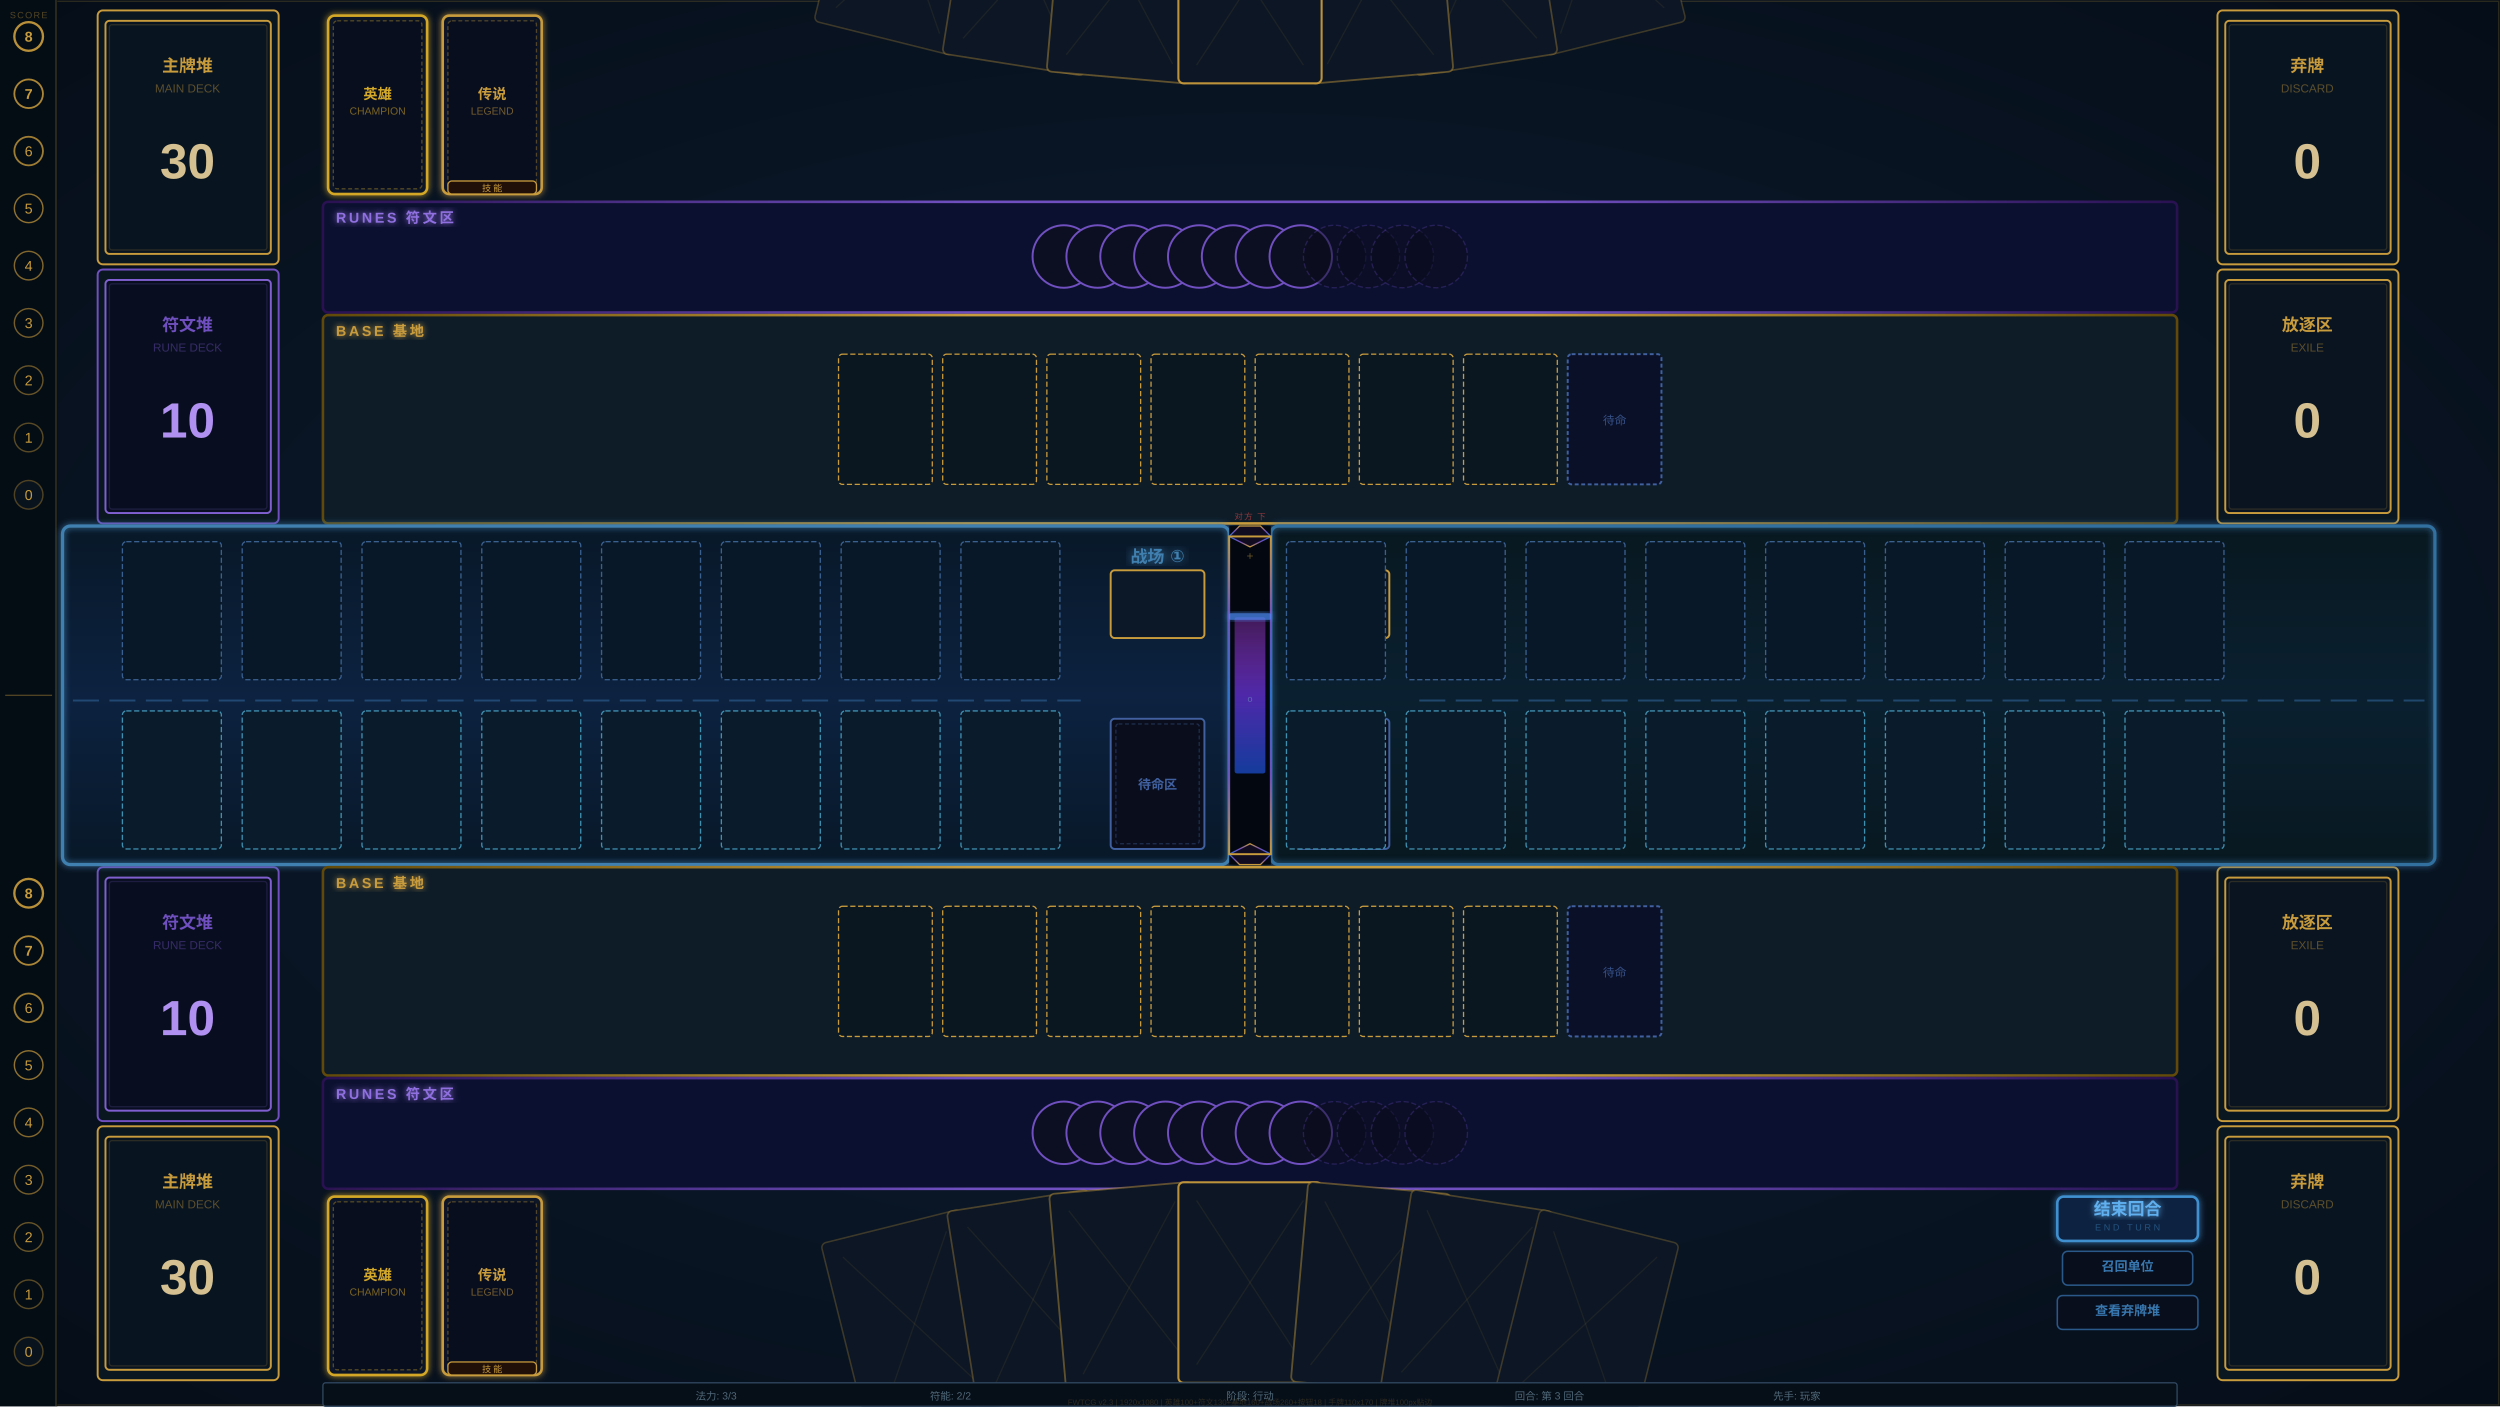
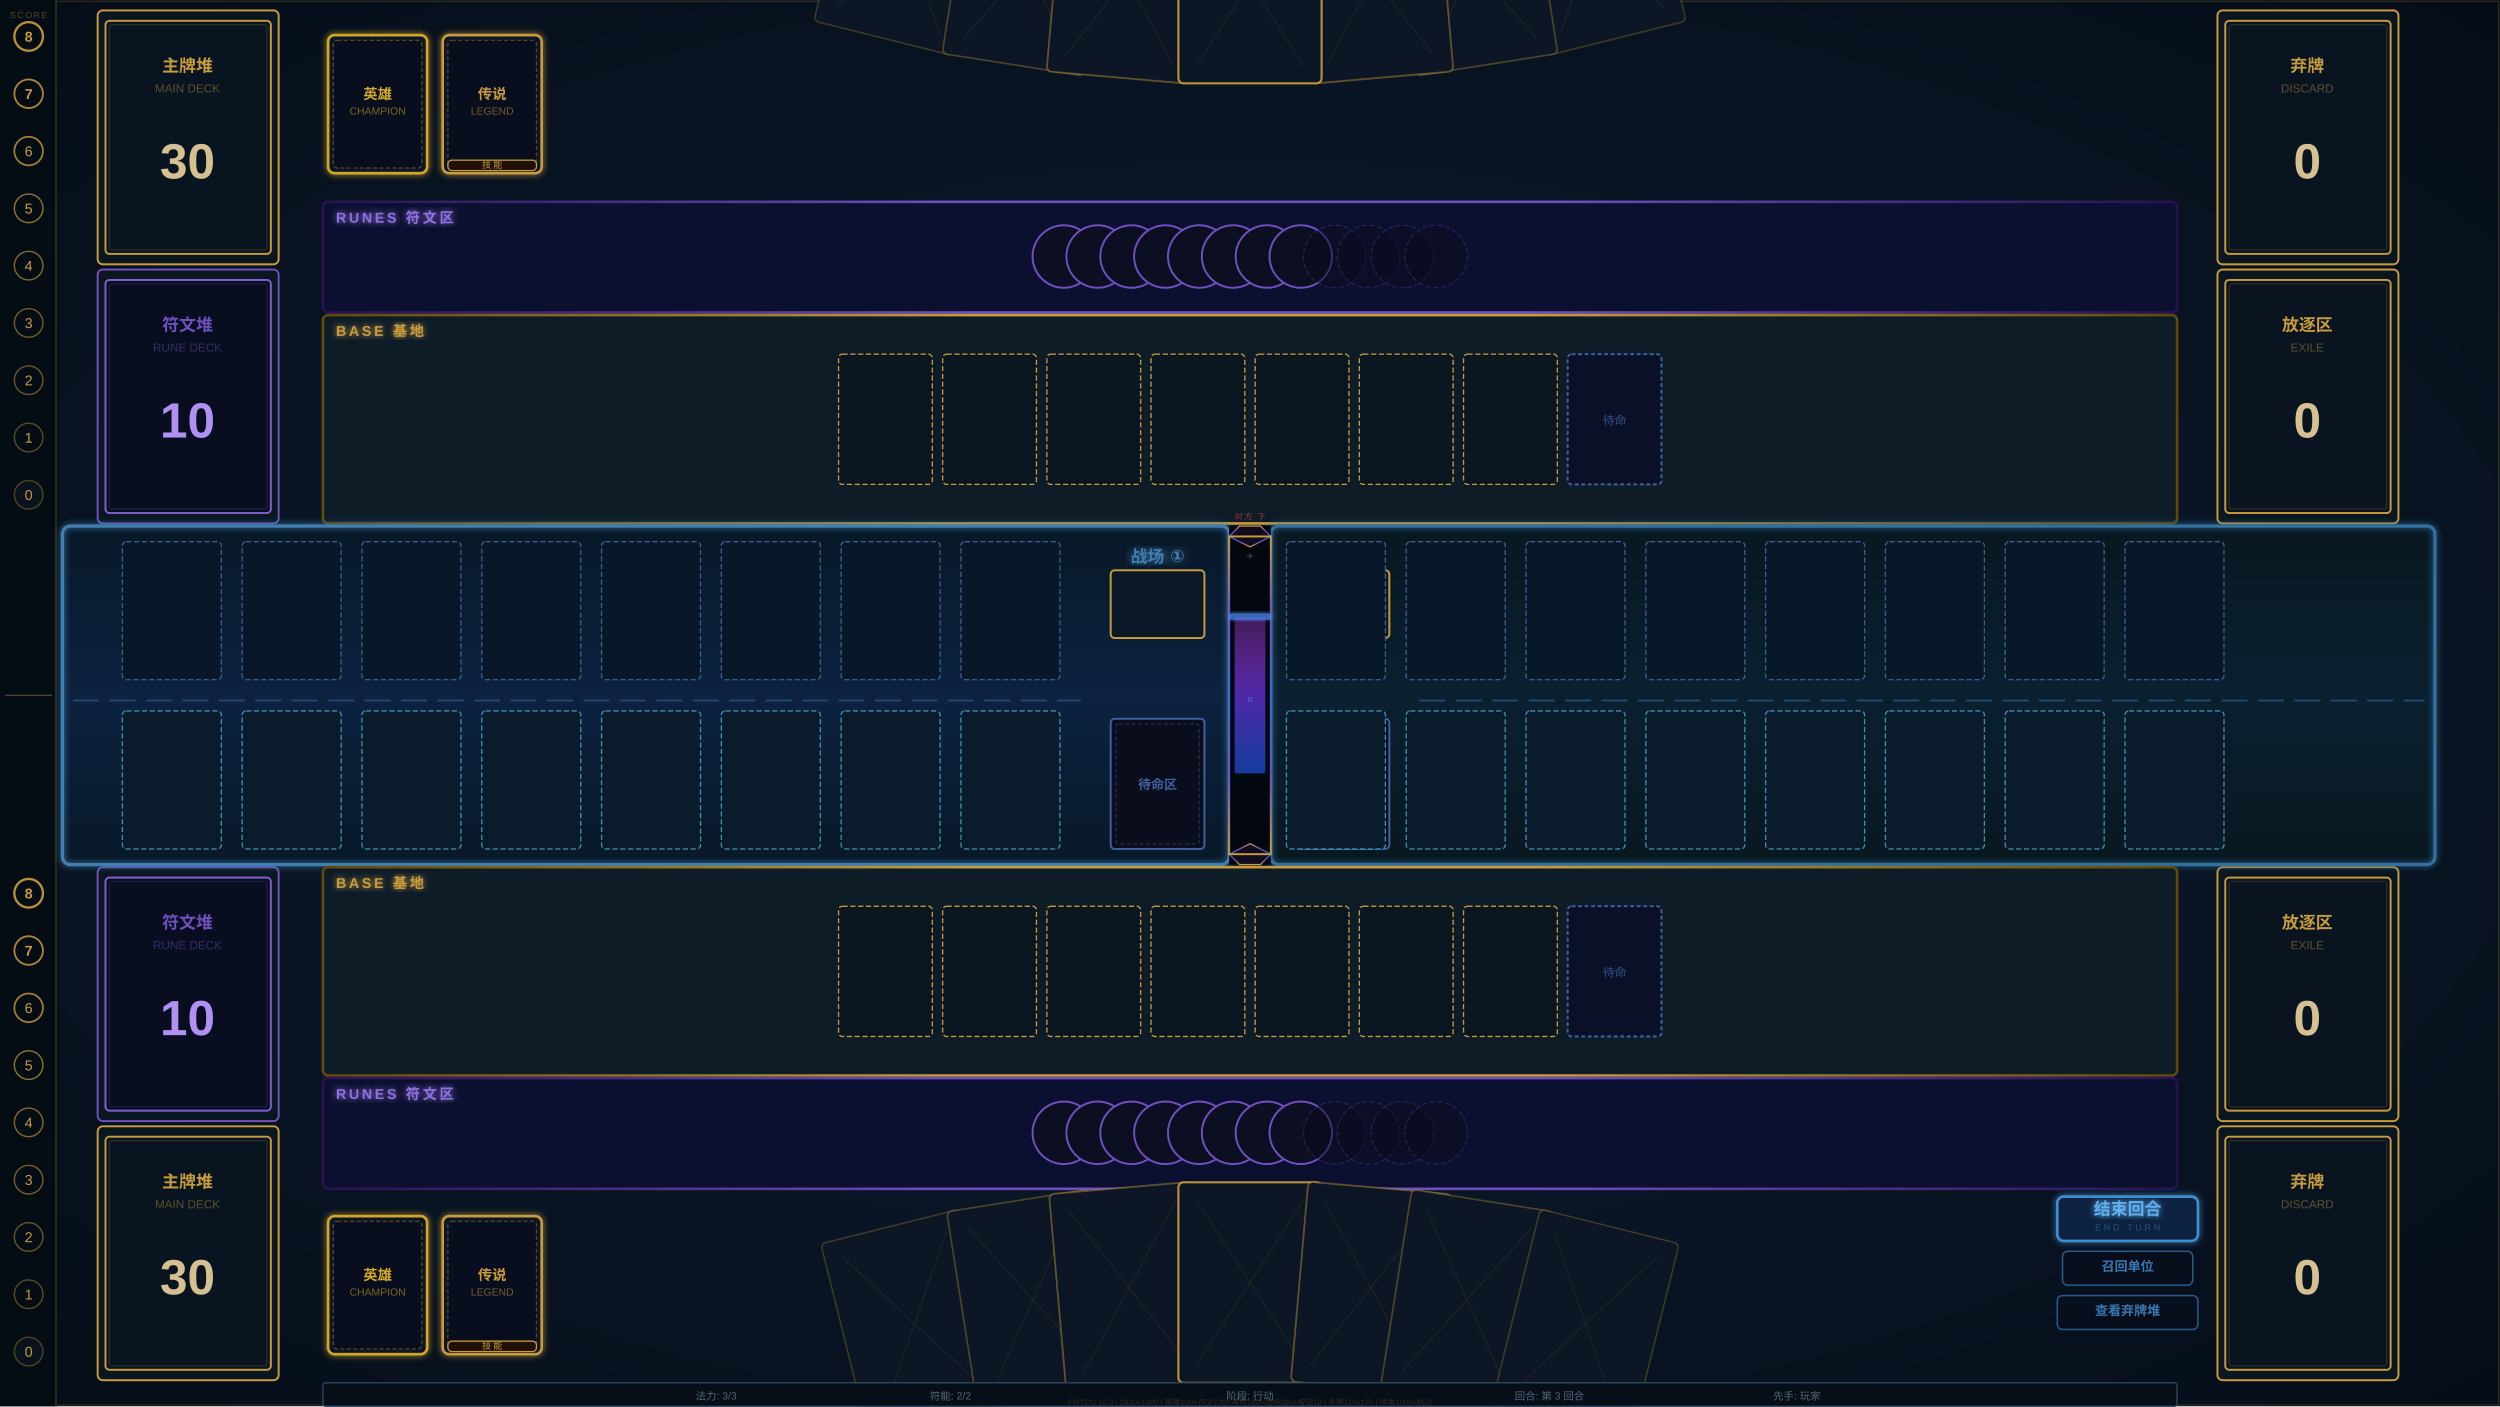
<svg xmlns="http://www.w3.org/2000/svg" width="1920" height="1080" viewBox="0 0 1920 1080">
  <defs>
    <radialGradient id="bg" cx="50%" cy="50%" r="70%">
      <stop offset="0%" stop-color="#0f2035" />
      <stop offset="100%" stop-color="#050d18" />
    </radialGradient>
    <linearGradient id="goldH" x1="0" y1="0" x2="1" y2="0">
      <stop offset="0%" stop-color="#604808" />
      <stop offset="35%" stop-color="#c89b3c" />
      <stop offset="65%" stop-color="#c89b3c" />
      <stop offset="100%" stop-color="#604808" />
    </linearGradient>
    <linearGradient id="purH" x1="0" y1="0" x2="1" y2="0">
      <stop offset="0%" stop-color="#281050" />
      <stop offset="35%" stop-color="#7050c0" />
      <stop offset="65%" stop-color="#7050c0" />
      <stop offset="100%" stop-color="#281050" />
    </linearGradient>
    <linearGradient id="bf0Grad" x1="0" y1="0" x2="0" y2="1">
      <stop offset="0%" stop-color="#081828" />
      <stop offset="50%" stop-color="#0c2240" />
      <stop offset="100%" stop-color="#081828" />
    </linearGradient>
    <linearGradient id="bf1Grad" x1="0" y1="0" x2="0" y2="1">
      <stop offset="0%" stop-color="#081820" />
      <stop offset="50%" stop-color="#0a2030" />
      <stop offset="100%" stop-color="#081820" />
    </linearGradient>
    <filter id="glow" x="-20%" y="-20%" width="140%" height="140%">
      <feGaussianBlur stdDeviation="2.5" result="blur" />
      <feMerge>
        <feMergeNode in="blur" />
        <feMergeNode in="SourceGraphic" />
      </feMerge>
    </filter>
    <filter id="softglow">
      <feGaussianBlur stdDeviation="4" result="blur" />
      <feMerge>
        <feMergeNode in="blur" />
        <feMergeNode in="SourceGraphic" />
      </feMerge>
    </filter>
    <linearGradient id="pillarBorder" x1="0" y1="0" x2="0" y2="1">
      <stop offset="0%" stop-color="#c89b3c" />
      <stop offset="25%" stop-color="#7050c0" />
      <stop offset="50%" stop-color="#3070d0" />
      <stop offset="75%" stop-color="#7050c0" />
      <stop offset="100%" stop-color="#c89b3c" />
    </linearGradient>
    <linearGradient id="pillarFill" x1="0" y1="1" x2="0" y2="0">
      <stop offset="0%" stop-color="#1848c0" />
      <stop offset="50%" stop-color="#6030d0" />
      <stop offset="100%" stop-color="#c040f0" stop-opacity="0.4" />
    </linearGradient>
    <clipPath id="pillarClip">
      <rect x="948" y="404" width="24" height="260" />
    </clipPath>
  </defs>
  <rect width="1920" height="1080" fill="url(#bg)" />
  <g opacity="0.04" transform="translate(960,534)">
    <circle r="240" fill="none" stroke="#4090d0" stroke-width="4" />
    <circle r="170" fill="none" stroke="#4090d0" stroke-width="2" />
    <circle r="90" fill="none" stroke="#4090d0" stroke-width="1" />
    <line x1="-280" y1="0" x2="280" y2="0" stroke="#4090d0" stroke-width="1" />
    <line x1="0" y1="-280" x2="0" y2="280" stroke="#4090d0" stroke-width="1" />
  </g>
  <rect x="1" y="1" width="1918" height="1078" fill="none" stroke="#c89b3c" stroke-width="1" opacity="0.2" />
  <rect x="0" y="0" width="44" height="1080" fill="#040c14" />
  <line x1="43" y1="0" x2="43" y2="1080" stroke="#c89b3c" stroke-width="1" opacity="0.3" />
  <text x="22" y="14" fill="#c89b3c" font-size="7" text-anchor="middle" font-family="Arial" opacity="0.4" letter-spacing="1">SCORE</text>
  <line x1="4" y1="534" x2="40" y2="534" stroke="#c89b3c" stroke-width="1" opacity="0.4" />
  <circle cx="22" cy="28" r="11" fill="none" stroke="#c89b3c" stroke-width="1.8" opacity="0.92" />
  <text x="22" y="32" fill="#c89b3c" font-size="11" text-anchor="middle" font-family="Arial" font-weight="bold">8</text>
  <circle cx="22" cy="72" r="11" fill="none" stroke="#c89b3c" stroke-width="1.4" opacity="0.85" />
  <text x="22" y="76" fill="#c89b3c" font-size="11" text-anchor="middle" font-family="Arial" font-weight="bold">7</text>
  <circle cx="22" cy="116" r="11" fill="none" stroke="#c89b3c" stroke-width="1.4" opacity="0.78" />
  <text x="22" y="120" fill="#c89b3c" font-size="11" text-anchor="middle" font-family="Arial">6</text>
  <circle cx="22" cy="160" r="11" fill="none" stroke="#c89b3c" stroke-width="1.1" opacity="0.71" />
  <text x="22" y="164" fill="#c89b3c" font-size="11" text-anchor="middle" font-family="Arial">5</text>
  <circle cx="22" cy="204" r="11" fill="none" stroke="#c89b3c" stroke-width="1.1" opacity="0.64" />
  <text x="22" y="208" fill="#c89b3c" font-size="11" text-anchor="middle" font-family="Arial">4</text>
  <circle cx="22" cy="248" r="11" fill="none" stroke="#c89b3c" stroke-width="1.1" opacity="0.57" />
  <text x="22" y="252" fill="#c89b3c" font-size="11" text-anchor="middle" font-family="Arial">3</text>
  <circle cx="22" cy="292" r="11" fill="none" stroke="#c89b3c" stroke-width="1.1" opacity="0.50" />
  <text x="22" y="296" fill="#c89b3c" font-size="11" text-anchor="middle" font-family="Arial">2</text>
  <circle cx="22" cy="336" r="11" fill="none" stroke="#c89b3c" stroke-width="1.1" opacity="0.43" />
  <text x="22" y="340" fill="#c89b3c" font-size="11" text-anchor="middle" font-family="Arial">1</text>
  <circle cx="22" cy="380" r="11" fill="#132030" stroke="#c89b3c" stroke-width="1.1" opacity="0.38" />
  <text x="22" y="384" fill="#c89b3c" font-size="11" text-anchor="middle" font-family="Arial">0</text>
  <circle cx="22" cy="686" r="11" fill="none" stroke="#c89b3c" stroke-width="1.8" opacity="0.92" />
  <text x="22" y="690" fill="#c89b3c" font-size="11" text-anchor="middle" font-family="Arial" font-weight="bold">8</text>
  <circle cx="22" cy="730" r="11" fill="none" stroke="#c89b3c" stroke-width="1.4" opacity="0.85" />
  <text x="22" y="734" fill="#c89b3c" font-size="11" text-anchor="middle" font-family="Arial" font-weight="bold">7</text>
  <circle cx="22" cy="774" r="11" fill="none" stroke="#c89b3c" stroke-width="1.4" opacity="0.78" />
  <text x="22" y="778" fill="#c89b3c" font-size="11" text-anchor="middle" font-family="Arial">6</text>
  <circle cx="22" cy="818" r="11" fill="none" stroke="#c89b3c" stroke-width="1.1" opacity="0.71" />
  <text x="22" y="822" fill="#c89b3c" font-size="11" text-anchor="middle" font-family="Arial">5</text>
  <circle cx="22" cy="862" r="11" fill="none" stroke="#c89b3c" stroke-width="1.1" opacity="0.64" />
  <text x="22" y="866" fill="#c89b3c" font-size="11" text-anchor="middle" font-family="Arial">4</text>
  <circle cx="22" cy="906" r="11" fill="none" stroke="#c89b3c" stroke-width="1.1" opacity="0.57" />
  <text x="22" y="910" fill="#c89b3c" font-size="11" text-anchor="middle" font-family="Arial">3</text>
  <circle cx="22" cy="950" r="11" fill="none" stroke="#c89b3c" stroke-width="1.1" opacity="0.50" />
  <text x="22" y="954" fill="#c89b3c" font-size="11" text-anchor="middle" font-family="Arial">2</text>
  <circle cx="22" cy="994" r="11" fill="none" stroke="#c89b3c" stroke-width="1.1" opacity="0.43" />
  <text x="22" y="998" fill="#c89b3c" font-size="11" text-anchor="middle" font-family="Arial">1</text>
  <circle cx="22" cy="1038" r="11" fill="#132030" stroke="#c89b3c" stroke-width="1.1" opacity="0.38" />
  <text x="22" y="1042" fill="#c89b3c" font-size="11" text-anchor="middle" font-family="Arial">0</text>
  <rect x="75" y="8" width="139" height="195" fill="#0a1620" stroke="#c89b3c" stroke-width="1.5" rx="4" />
  <rect x="81" y="16" width="127" height="179" fill="#081420" stroke="#c89b3c" stroke-width="1.5" rx="3" />
  <rect x="84" y="19" width="121" height="173" fill="none" stroke="#c89b3c30" stroke-width="1" rx="2" />
  <text x="144" y="55" fill="#c89b3c" font-size="13" font-family="Arial" font-weight="bold" text-anchor="middle">主牌堆</text>
  <text x="144" y="71" fill="#c89b3c70" font-size="9" font-family="Arial" text-anchor="middle">MAIN DECK</text>
  <text x="144" y="137" fill="#d4c090" font-size="38" font-family="Arial" font-weight="bold" text-anchor="middle">30</text>
  <rect x="75" y="207" width="139" height="195" fill="#0a1620" stroke="#7050c0" stroke-width="1.5" rx="4" />
  <rect x="81" y="215" width="127" height="179" fill="#080e20" stroke="#8060d0" stroke-width="1.5" rx="3" />
  <rect x="84" y="218" width="121" height="173" fill="none" stroke="#8060d030" stroke-width="1" rx="2" />
  <text x="144" y="254" fill="#7050c0" font-size="13" font-family="Arial" font-weight="bold" text-anchor="middle">符文堆</text>
  <text x="144" y="270" fill="#7050c070" font-size="9" font-family="Arial" text-anchor="middle">RUNE DECK</text>
  <text x="144" y="336" fill="#b090f0" font-size="38" font-family="Arial" font-weight="bold" text-anchor="middle">10</text>
  <rect x="75" y="666" width="139" height="195" fill="#0a1620" stroke="#7050c0" stroke-width="1.5" rx="4" />
  <rect x="81" y="674" width="127" height="179" fill="#080e20" stroke="#8060d0" stroke-width="1.5" rx="3" />
  <rect x="84" y="677" width="121" height="173" fill="none" stroke="#8060d030" stroke-width="1" rx="2" />
  <text x="144" y="713" fill="#7050c0" font-size="13" font-family="Arial" font-weight="bold" text-anchor="middle">符文堆</text>
  <text x="144" y="729" fill="#7050c070" font-size="9" font-family="Arial" text-anchor="middle">RUNE DECK</text>
  <text x="144" y="795" fill="#b090f0" font-size="38" font-family="Arial" font-weight="bold" text-anchor="middle">10</text>
  <rect x="75" y="865" width="139" height="195" fill="#0a1620" stroke="#c89b3c" stroke-width="1.5" rx="4" />
  <rect x="81" y="873" width="127" height="179" fill="#081420" stroke="#c89b3c" stroke-width="1.5" rx="3" />
  <rect x="84" y="876" width="121" height="173" fill="none" stroke="#c89b3c30" stroke-width="1" rx="2" />
  <text x="144" y="912" fill="#c89b3c" font-size="13" font-family="Arial" font-weight="bold" text-anchor="middle">主牌堆</text>
  <text x="144" y="928" fill="#c89b3c70" font-size="9" font-family="Arial" text-anchor="middle">MAIN DECK</text>
  <text x="144" y="994" fill="#d4c090" font-size="38" font-family="Arial" font-weight="bold" text-anchor="middle">30</text>
  <rect x="1703" y="8" width="139" height="195" fill="#0a1620" stroke="#c89b3c" stroke-width="1.5" rx="4" />
  <rect x="1709" y="16" width="127" height="179" fill="#081420" stroke="#c89b3c" stroke-width="1.5" rx="3" />
  <rect x="1712" y="19" width="121" height="173" fill="none" stroke="#c89b3c30" stroke-width="1" rx="2" />
  <text x="1772" y="55" fill="#c89b3c" font-size="13" font-family="Arial" font-weight="bold" text-anchor="middle">弃牌</text>
  <text x="1772" y="71" fill="#c89b3c70" font-size="9" font-family="Arial" text-anchor="middle">DISCARD</text>
  <text x="1772" y="137" fill="#d4c090" font-size="38" font-family="Arial" font-weight="bold" text-anchor="middle">0</text>
  <rect x="1703" y="207" width="139" height="195" fill="#0a1620" stroke="#c89b3c" stroke-width="1.5" rx="4" />
  <rect x="1709" y="215" width="127" height="179" fill="#0a1420" stroke="#c89b3c" stroke-width="1.5" rx="3" />
  <rect x="1712" y="218" width="121" height="173" fill="none" stroke="#c89b3c30" stroke-width="1" rx="2" />
  <text x="1772" y="254" fill="#c89b3c" font-size="13" font-family="Arial" font-weight="bold" text-anchor="middle">放逐区</text>
  <text x="1772" y="270" fill="#c89b3c70" font-size="9" font-family="Arial" text-anchor="middle">EXILE</text>
  <text x="1772" y="336" fill="#d4c090" font-size="38" font-family="Arial" font-weight="bold" text-anchor="middle">0</text>
  <rect x="1703" y="666" width="139" height="195" fill="#0a1620" stroke="#c89b3c" stroke-width="1.5" rx="4" />
  <rect x="1709" y="674" width="127" height="179" fill="#0a1420" stroke="#c89b3c" stroke-width="1.5" rx="3" />
  <rect x="1712" y="677" width="121" height="173" fill="none" stroke="#c89b3c30" stroke-width="1" rx="2" />
  <text x="1772" y="713" fill="#c89b3c" font-size="13" font-family="Arial" font-weight="bold" text-anchor="middle">放逐区</text>
  <text x="1772" y="729" fill="#c89b3c70" font-size="9" font-family="Arial" text-anchor="middle">EXILE</text>
  <text x="1772" y="795" fill="#d4c090" font-size="38" font-family="Arial" font-weight="bold" text-anchor="middle">0</text>
  <rect x="1703" y="865" width="139" height="195" fill="#0a1620" stroke="#c89b3c" stroke-width="1.5" rx="4" />
  <rect x="1709" y="873" width="127" height="179" fill="#081420" stroke="#c89b3c" stroke-width="1.5" rx="3" />
  <rect x="1712" y="876" width="121" height="173" fill="none" stroke="#c89b3c30" stroke-width="1" rx="2" />
  <text x="1772" y="912" fill="#c89b3c" font-size="13" font-family="Arial" font-weight="bold" text-anchor="middle">弃牌</text>
  <text x="1772" y="928" fill="#c89b3c70" font-size="9" font-family="Arial" text-anchor="middle">DISCARD</text>
  <text x="1772" y="994" fill="#d4c090" font-size="38" font-family="Arial" font-weight="bold" text-anchor="middle">0</text>
-   <rect x="252" y="12" width="76" height="137" fill="#101828" stroke="#d4a828" stroke-width="2" rx="5" filter="url(#glow)" />
-   <rect x="256" y="16" width="68" height="129" fill="#080e1e" stroke="#d4a82860" stroke-width="1" rx="3" stroke-dasharray="3,2" />
+   <rect x="252" y="27" width="76" height="106" fill="#101828" stroke="#d4a828" stroke-width="2" rx="5" filter="url(#glow)" />
+   <rect x="256" y="31" width="68" height="98" fill="#080e1e" stroke="#d4a82860" stroke-width="1" rx="3" stroke-dasharray="3,2" />
  <text x="290" y="76" fill="#d4a828" font-size="11" font-family="Arial" font-weight="bold" text-anchor="middle">英雄</text>
  <text x="290" y="88" fill="#d4a82890" font-size="8" font-family="Arial" text-anchor="middle">CHAMPION</text>
-   <rect x="340" y="12" width="76" height="137" fill="#101828" stroke="#c89b3c" stroke-width="2" rx="5" filter="url(#glow)" />
-   <rect x="344" y="16" width="68" height="129" fill="#080e1e" stroke="#c89b3c60" stroke-width="1" rx="3" stroke-dasharray="3,2" />
+   <rect x="340" y="27" width="76" height="106" fill="#101828" stroke="#c89b3c" stroke-width="2" rx="5" filter="url(#glow)" />
+   <rect x="344" y="31" width="68" height="98" fill="#080e1e" stroke="#c89b3c60" stroke-width="1" rx="3" stroke-dasharray="3,2" />
  <text x="378" y="76" fill="#c89b3c" font-size="11" font-family="Arial" font-weight="bold" text-anchor="middle">传说</text>
  <text x="378" y="88" fill="#c89b3c90" font-size="8" font-family="Arial" text-anchor="middle">LEGEND</text>
-   <rect x="344" y="139" width="68" height="10" fill="#201008" stroke="#c89b3c" stroke-width="1" rx="3" />
-   <text x="378" y="147" fill="#c89b3c" font-size="7" text-anchor="middle" font-family="Arial">技 能</text>
+   <rect x="344" y="123" width="68" height="8" fill="#201008" stroke="#c89b3c" stroke-width="1" rx="3" />
+   <text x="378" y="129" fill="#c89b3c" font-size="7" text-anchor="middle" font-family="Arial">技 能</text>
  <text x="960" y="22" fill="#c89b3c" font-size="9" text-anchor="middle" font-family="Arial" opacity="0.45" letter-spacing="2">HAND · 敌方手牌</text>
  <g transform="rotate(14, 960, -1100)">
    <rect x="905" y="-90" width="110" height="154" fill="#0c1624" stroke="#c89b3c45" stroke-width="1.2" rx="4" />
    <line x1="919" y1="-76" x2="1001" y2="50" stroke="#c89b3c18" stroke-width="1" />
    <line x1="1001" y1="-76" x2="919" y2="50" stroke="#c89b3c18" stroke-width="1" />
  </g>
  <g transform="rotate(-14, 960, -1100)">
    <rect x="905" y="-90" width="110" height="154" fill="#0c1624" stroke="#c89b3c45" stroke-width="1.2" rx="4" />
    <line x1="919" y1="-76" x2="1001" y2="50" stroke="#c89b3c18" stroke-width="1" />
    <line x1="1001" y1="-76" x2="919" y2="50" stroke="#c89b3c18" stroke-width="1" />
  </g>
  <g transform="rotate(9, 960, -1100)">
    <rect x="905" y="-90" width="110" height="154" fill="#0c1624" stroke="#c89b3c58" stroke-width="1.3" rx="4" />
    <line x1="919" y1="-76" x2="1001" y2="50" stroke="#c89b3c18" stroke-width="1" />
    <line x1="1001" y1="-76" x2="919" y2="50" stroke="#c89b3c18" stroke-width="1" />
  </g>
  <g transform="rotate(-9, 960, -1100)">
    <rect x="905" y="-90" width="110" height="154" fill="#0c1624" stroke="#c89b3c58" stroke-width="1.3" rx="4" />
    <line x1="919" y1="-76" x2="1001" y2="50" stroke="#c89b3c18" stroke-width="1" />
    <line x1="1001" y1="-76" x2="919" y2="50" stroke="#c89b3c18" stroke-width="1" />
  </g>
  <g transform="rotate(5, 960, -1100)">
    <rect x="905" y="-90" width="110" height="154" fill="#0c1624" stroke="#c89b3c72" stroke-width="1.4" rx="4" />
    <line x1="919" y1="-76" x2="1001" y2="50" stroke="#c89b3c18" stroke-width="1" />
    <line x1="1001" y1="-76" x2="919" y2="50" stroke="#c89b3c18" stroke-width="1" />
  </g>
  <g transform="rotate(-5, 960, -1100)">
    <rect x="905" y="-90" width="110" height="154" fill="#0c1624" stroke="#c89b3c72" stroke-width="1.4" rx="4" />
    <line x1="919" y1="-76" x2="1001" y2="50" stroke="#c89b3c18" stroke-width="1" />
    <line x1="1001" y1="-76" x2="919" y2="50" stroke="#c89b3c18" stroke-width="1" />
  </g>
  <g transform="rotate(0, 960, -1100)">
    <rect x="905" y="-90" width="110" height="154" fill="#0c1624" stroke="#c89b3cee" stroke-width="1.6" rx="4" />
    <line x1="919" y1="-76" x2="1001" y2="50" stroke="#c89b3c18" stroke-width="1" />
    <line x1="1001" y1="-76" x2="919" y2="50" stroke="#c89b3c18" stroke-width="1" />
  </g>
  <rect x="248" y="155" width="1424" height="85" fill="#0c1030" rx="4" />
  <rect x="248" y="155" width="1424" height="85" fill="none" stroke="url(#purH)" stroke-width="2" rx="4" />
  <text x="258" y="171" fill="#9070e0" font-size="11" font-family="Arial" font-weight="bold" letter-spacing="2" filter="url(#glow)">RUNES  符文区</text>
  <circle cx="817" cy="197" r="24" fill="#0c0e22" stroke="#7050c0" stroke-width="1.5" />
  <circle cx="843" cy="197" r="24" fill="#0c0e22" stroke="#7050c0" stroke-width="1.5" />
  <circle cx="869" cy="197" r="24" fill="#0c0e22" stroke="#7050c0" stroke-width="1.5" />
  <circle cx="895" cy="197" r="24" fill="#0c0e22" stroke="#7050c0" stroke-width="1.5" />
  <circle cx="921" cy="197" r="24" fill="#0c0e22" stroke="#7050c0" stroke-width="1.5" />
  <circle cx="947" cy="197" r="24" fill="#0c0e22" stroke="#7050c0" stroke-width="1.5" />
  <circle cx="973" cy="197" r="24" fill="#0c0e22" stroke="#7050c0" stroke-width="1.5" />
  <circle cx="999" cy="197" r="24" fill="#0c0e22" stroke="#7050c0" stroke-width="1.5" />
  <circle cx="1025" cy="197" r="24" fill="#0a0c1c" stroke="#403080" stroke-width="1" stroke-dasharray="4,2" opacity="0.5" />
  <circle cx="1051" cy="197" r="24" fill="#0a0c1c" stroke="#403080" stroke-width="1" stroke-dasharray="4,2" opacity="0.5" />
  <circle cx="1077" cy="197" r="24" fill="#0a0c1c" stroke="#403080" stroke-width="1" stroke-dasharray="4,2" opacity="0.5" />
  <circle cx="1103" cy="197" r="24" fill="#0a0c1c" stroke="#403080" stroke-width="1" stroke-dasharray="4,2" opacity="0.5" />
  <rect x="248" y="242" width="1424" height="160" fill="#0e1c28" rx="4" />
  <rect x="248" y="242" width="1424" height="160" fill="none" stroke="url(#goldH)" stroke-width="2" rx="4" />
  <text x="258" y="258" fill="#c89b3c" font-size="11" font-family="Arial" font-weight="bold" letter-spacing="2" filter="url(#glow)">BASE  基地</text>
  <rect x="644" y="272" width="72" height="100" fill="#0a1620" stroke="#c89b3c" stroke-width="1" rx="3" stroke-dasharray="4,2" />
  <rect x="724" y="272" width="72" height="100" fill="#0a1620" stroke="#c89b3c" stroke-width="1" rx="3" stroke-dasharray="4,2" />
  <rect x="804" y="272" width="72" height="100" fill="#0a1620" stroke="#c89b3c" stroke-width="1" rx="3" stroke-dasharray="4,2" />
  <rect x="884" y="272" width="72" height="100" fill="#0a1620" stroke="#c89b3c" stroke-width="1" rx="3" stroke-dasharray="4,2" />
  <rect x="964" y="272" width="72" height="100" fill="#0a1620" stroke="#c89b3c" stroke-width="1" rx="3" stroke-dasharray="4,2" />
  <rect x="1044" y="272" width="72" height="100" fill="#0a1620" stroke="#c89b3c" stroke-width="1" rx="3" stroke-dasharray="4,2" />
  <rect x="1124" y="272" width="72" height="100" fill="#0a1620" stroke="#c89b3c" stroke-width="1" rx="3" stroke-dasharray="4,2" />
  <rect x="1204" y="272" width="72" height="100" fill="#0a1028" stroke="#4060a0" stroke-width="1.5" rx="3" stroke-dasharray="3,2" />
  <text x="1240" y="326" fill="#4060a0" font-size="9" text-anchor="middle" font-family="Arial" opacity="0.8">待命</text>
  <rect x="48" y="404" width="896" height="260" fill="url(#bf0Grad)" rx="6" />
  <rect x="48" y="404" width="896" height="260" fill="none" stroke="#4080b0" stroke-width="2.5" rx="6" filter="url(#glow)" />
  <rect x="976" y="404" width="894" height="260" fill="url(#bf1Grad)" rx="6" />
  <rect x="976" y="404" width="894" height="260" fill="none" stroke="#3070a0" stroke-width="2.5" rx="6" filter="url(#glow)" />
  <text x="889" y="432" fill="#4080b0" font-size="13" text-anchor="middle" font-family="Arial" font-weight="bold" filter="url(#softglow)">战场 ①</text>
  <rect x="853" y="438" width="72" height="52" fill="#0c1828" stroke="#c89b3c" stroke-width="1.5" rx="3" />
  <text x="1031" y="432" fill="#3070a0" font-size="13" text-anchor="middle" font-family="Arial" font-weight="bold" filter="url(#softglow)">战场 ②</text>
  <rect x="995" y="438" width="72" height="52" fill="#0c1828" stroke="#c89b3c" stroke-width="1.5" rx="3" />
  <rect x="853" y="552" width="72" height="100" fill="#0a0e1c" stroke="#4060a0" stroke-width="1.5" rx="3" />
  <rect x="857" y="556" width="64" height="92" fill="none" stroke="#4060a060" stroke-width="1" rx="2" stroke-dasharray="3,2" />
  <text x="889" y="606" fill="#4060a0" font-size="10" text-anchor="middle" font-family="Arial" font-weight="bold">待命区</text>
  <rect x="995" y="552" width="72" height="100" fill="#0a0e1c" stroke="#4060a0" stroke-width="1.5" rx="3" />
  <rect x="999" y="556" width="64" height="92" fill="none" stroke="#4060a060" stroke-width="1" rx="2" stroke-dasharray="3,2" />
  <text x="1031" y="606" fill="#4060a0" font-size="10" text-anchor="middle" font-family="Arial" font-weight="bold">待命区</text>
  <line x1="56" y1="538" x2="830" y2="538" stroke="#2a5888" stroke-width="1.5" stroke-dasharray="20,8" opacity="0.7" />
  <line x1="1090" y1="538" x2="1862" y2="538" stroke="#2a5888" stroke-width="1.5" stroke-dasharray="20,8" opacity="0.7" />
  <rect x="94" y="416" width="76" height="106" fill="#091828" stroke="#3a6090" stroke-width="1" rx="3" stroke-dasharray="4,2" />
  <rect x="94" y="546" width="76" height="106" fill="#0a1c2c" stroke="#4090b0" stroke-width="1" rx="3" stroke-dasharray="4,2" />
  <rect x="186" y="416" width="76" height="106" fill="#091828" stroke="#3a6090" stroke-width="1" rx="3" stroke-dasharray="4,2" />
  <rect x="186" y="546" width="76" height="106" fill="#0a1c2c" stroke="#4090b0" stroke-width="1" rx="3" stroke-dasharray="4,2" />
  <rect x="278" y="416" width="76" height="106" fill="#091828" stroke="#3a6090" stroke-width="1" rx="3" stroke-dasharray="4,2" />
  <rect x="278" y="546" width="76" height="106" fill="#0a1c2c" stroke="#4090b0" stroke-width="1" rx="3" stroke-dasharray="4,2" />
  <rect x="370" y="416" width="76" height="106" fill="#091828" stroke="#3a6090" stroke-width="1" rx="3" stroke-dasharray="4,2" />
  <rect x="370" y="546" width="76" height="106" fill="#0a1c2c" stroke="#4090b0" stroke-width="1" rx="3" stroke-dasharray="4,2" />
  <rect x="462" y="416" width="76" height="106" fill="#091828" stroke="#3a6090" stroke-width="1" rx="3" stroke-dasharray="4,2" />
  <rect x="462" y="546" width="76" height="106" fill="#0a1c2c" stroke="#4090b0" stroke-width="1" rx="3" stroke-dasharray="4,2" />
  <rect x="554" y="416" width="76" height="106" fill="#091828" stroke="#3a6090" stroke-width="1" rx="3" stroke-dasharray="4,2" />
  <rect x="554" y="546" width="76" height="106" fill="#0a1c2c" stroke="#4090b0" stroke-width="1" rx="3" stroke-dasharray="4,2" />
  <rect x="646" y="416" width="76" height="106" fill="#091828" stroke="#3a6090" stroke-width="1" rx="3" stroke-dasharray="4,2" />
  <rect x="646" y="546" width="76" height="106" fill="#0a1c2c" stroke="#4090b0" stroke-width="1" rx="3" stroke-dasharray="4,2" />
  <rect x="738" y="416" width="76" height="106" fill="#091828" stroke="#3a6090" stroke-width="1" rx="3" stroke-dasharray="4,2" />
  <rect x="738" y="546" width="76" height="106" fill="#0a1c2c" stroke="#4090b0" stroke-width="1" rx="3" stroke-dasharray="4,2" />
  <rect x="988" y="416" width="76" height="106" fill="#091828" stroke="#3a6090" stroke-width="1" rx="3" stroke-dasharray="4,2" />
  <rect x="988" y="546" width="76" height="106" fill="#0a1c2c" stroke="#4090b0" stroke-width="1" rx="3" stroke-dasharray="4,2" />
  <rect x="1080" y="416" width="76" height="106" fill="#091828" stroke="#3a6090" stroke-width="1" rx="3" stroke-dasharray="4,2" />
  <rect x="1080" y="546" width="76" height="106" fill="#0a1c2c" stroke="#4090b0" stroke-width="1" rx="3" stroke-dasharray="4,2" />
  <rect x="1172" y="416" width="76" height="106" fill="#091828" stroke="#3a6090" stroke-width="1" rx="3" stroke-dasharray="4,2" />
  <rect x="1172" y="546" width="76" height="106" fill="#0a1c2c" stroke="#4090b0" stroke-width="1" rx="3" stroke-dasharray="4,2" />
  <rect x="1264" y="416" width="76" height="106" fill="#091828" stroke="#3a6090" stroke-width="1" rx="3" stroke-dasharray="4,2" />
  <rect x="1264" y="546" width="76" height="106" fill="#0a1c2c" stroke="#4090b0" stroke-width="1" rx="3" stroke-dasharray="4,2" />
  <rect x="1356" y="416" width="76" height="106" fill="#091828" stroke="#3a6090" stroke-width="1" rx="3" stroke-dasharray="4,2" />
  <rect x="1356" y="546" width="76" height="106" fill="#0a1c2c" stroke="#4090b0" stroke-width="1" rx="3" stroke-dasharray="4,2" />
  <rect x="1448" y="416" width="76" height="106" fill="#091828" stroke="#3a6090" stroke-width="1" rx="3" stroke-dasharray="4,2" />
  <rect x="1448" y="546" width="76" height="106" fill="#0a1c2c" stroke="#4090b0" stroke-width="1" rx="3" stroke-dasharray="4,2" />
  <rect x="1540" y="416" width="76" height="106" fill="#091828" stroke="#3a6090" stroke-width="1" rx="3" stroke-dasharray="4,2" />
  <rect x="1540" y="546" width="76" height="106" fill="#0a1c2c" stroke="#4090b0" stroke-width="1" rx="3" stroke-dasharray="4,2" />
  <rect x="1632" y="416" width="76" height="106" fill="#091828" stroke="#3a6090" stroke-width="1" rx="3" stroke-dasharray="4,2" />
  <rect x="1632" y="546" width="76" height="106" fill="#0a1c2c" stroke="#4090b0" stroke-width="1" rx="3" stroke-dasharray="4,2" />
  <rect x="944" y="404" width="32" height="260" fill="#030810" />
  <polygon points="952,404 968,404 976,412 960,420 944,412" fill="#120c20" stroke="url(#pillarBorder)" stroke-width="1" />
  <polygon points="952,664 968,664 976,656 960,648 944,656" fill="#120c20" stroke="url(#pillarBorder)" stroke-width="1" />
  <rect x="944" y="412" width="32" height="244" fill="none" stroke="url(#pillarBorder)" stroke-width="1.5" />
  <rect x="948" y="474" width="24" height="120" fill="url(#pillarFill)" clip-path="url(#pillarClip)" opacity="0.8" rx="2" />
  <rect x="944" y="471" width="32" height="5" fill="#5090ff" opacity="0.7" rx="1" filter="url(#glow)" />
  <text x="960" y="430" fill="#c89b3c" font-size="9" text-anchor="middle" font-family="Arial" opacity="0.5">+</text>
  <text x="960" y="539" fill="#7090c0" font-size="7" text-anchor="middle" font-family="Arial" opacity="0.6">o</text>
  <text x="960" y="399" fill="#c84040" font-size="6.5" text-anchor="middle" font-family="Arial" opacity="0.7" letter-spacing="1">对方 下</text>
  <text x="960" y="674" fill="#40c070" font-size="6.5" text-anchor="middle" font-family="Arial" opacity="0.7" letter-spacing="1">我方 上</text>
  <rect x="248" y="666" width="1424" height="160" fill="#0e1c28" rx="4" />
  <rect x="248" y="666" width="1424" height="160" fill="none" stroke="url(#goldH)" stroke-width="2" rx="4" />
  <text x="258" y="682" fill="#c89b3c" font-size="11" font-family="Arial" font-weight="bold" letter-spacing="2" filter="url(#glow)">BASE  基地</text>
  <rect x="644" y="696" width="72" height="100" fill="#0a1620" stroke="#c89b3c" stroke-width="1" rx="3" stroke-dasharray="4,2" />
  <rect x="724" y="696" width="72" height="100" fill="#0a1620" stroke="#c89b3c" stroke-width="1" rx="3" stroke-dasharray="4,2" />
  <rect x="804" y="696" width="72" height="100" fill="#0a1620" stroke="#c89b3c" stroke-width="1" rx="3" stroke-dasharray="4,2" />
  <rect x="884" y="696" width="72" height="100" fill="#0a1620" stroke="#c89b3c" stroke-width="1" rx="3" stroke-dasharray="4,2" />
  <rect x="964" y="696" width="72" height="100" fill="#0a1620" stroke="#c89b3c" stroke-width="1" rx="3" stroke-dasharray="4,2" />
  <rect x="1044" y="696" width="72" height="100" fill="#0a1620" stroke="#c89b3c" stroke-width="1" rx="3" stroke-dasharray="4,2" />
  <rect x="1124" y="696" width="72" height="100" fill="#0a1620" stroke="#c89b3c" stroke-width="1" rx="3" stroke-dasharray="4,2" />
  <rect x="1204" y="696" width="72" height="100" fill="#0a1028" stroke="#4060a0" stroke-width="1.5" rx="3" stroke-dasharray="3,2" />
  <text x="1240" y="750" fill="#4060a0" font-size="9" text-anchor="middle" font-family="Arial" opacity="0.8">待命</text>
  <rect x="248" y="828" width="1424" height="85" fill="#0c1030" rx="4" />
  <rect x="248" y="828" width="1424" height="85" fill="none" stroke="url(#purH)" stroke-width="2" rx="4" />
  <text x="258" y="844" fill="#9070e0" font-size="11" font-family="Arial" font-weight="bold" letter-spacing="2" filter="url(#glow)">RUNES  符文区</text>
  <circle cx="817" cy="870" r="24" fill="#0c0e22" stroke="#7050c0" stroke-width="1.5" />
  <circle cx="843" cy="870" r="24" fill="#0c0e22" stroke="#7050c0" stroke-width="1.5" />
  <circle cx="869" cy="870" r="24" fill="#0c0e22" stroke="#7050c0" stroke-width="1.5" />
  <circle cx="895" cy="870" r="24" fill="#0c0e22" stroke="#7050c0" stroke-width="1.5" />
  <circle cx="921" cy="870" r="24" fill="#0c0e22" stroke="#7050c0" stroke-width="1.5" />
  <circle cx="947" cy="870" r="24" fill="#0c0e22" stroke="#7050c0" stroke-width="1.5" />
  <circle cx="973" cy="870" r="24" fill="#0c0e22" stroke="#7050c0" stroke-width="1.5" />
  <circle cx="999" cy="870" r="24" fill="#0c0e22" stroke="#7050c0" stroke-width="1.5" />
  <circle cx="1025" cy="870" r="24" fill="#0a0c1c" stroke="#403080" stroke-width="1" stroke-dasharray="4,2" opacity="0.5" />
  <circle cx="1051" cy="870" r="24" fill="#0a0c1c" stroke="#403080" stroke-width="1" stroke-dasharray="4,2" opacity="0.5" />
  <circle cx="1077" cy="870" r="24" fill="#0a0c1c" stroke="#403080" stroke-width="1" stroke-dasharray="4,2" opacity="0.5" />
  <circle cx="1103" cy="870" r="24" fill="#0a0c1c" stroke="#403080" stroke-width="1" stroke-dasharray="4,2" opacity="0.5" />
-   <rect x="252" y="919" width="76" height="137" fill="#101828" stroke="#d4a828" stroke-width="2" rx="5" filter="url(#glow)" />
-   <rect x="256" y="923" width="68" height="129" fill="#080e1e" stroke="#d4a82860" stroke-width="1" rx="3" stroke-dasharray="3,2" />
+   <rect x="252" y="934" width="76" height="106" fill="#101828" stroke="#d4a828" stroke-width="2" rx="5" filter="url(#glow)" />
+   <rect x="256" y="938" width="68" height="98" fill="#080e1e" stroke="#d4a82860" stroke-width="1" rx="3" stroke-dasharray="3,2" />
  <text x="290" y="983" fill="#d4a828" font-size="11" font-family="Arial" font-weight="bold" text-anchor="middle">英雄</text>
  <text x="290" y="995" fill="#d4a82890" font-size="8" font-family="Arial" text-anchor="middle">CHAMPION</text>
-   <rect x="340" y="919" width="76" height="137" fill="#101828" stroke="#c89b3c" stroke-width="2" rx="5" filter="url(#glow)" />
-   <rect x="344" y="923" width="68" height="129" fill="#080e1e" stroke="#c89b3c60" stroke-width="1" rx="3" stroke-dasharray="3,2" />
+   <rect x="340" y="934" width="76" height="106" fill="#101828" stroke="#c89b3c" stroke-width="2" rx="5" filter="url(#glow)" />
+   <rect x="344" y="938" width="68" height="98" fill="#080e1e" stroke="#c89b3c60" stroke-width="1" rx="3" stroke-dasharray="3,2" />
  <text x="378" y="983" fill="#c89b3c" font-size="11" font-family="Arial" font-weight="bold" text-anchor="middle">传说</text>
  <text x="378" y="995" fill="#c89b3c90" font-size="8" font-family="Arial" text-anchor="middle">LEGEND</text>
-   <rect x="344" y="1046" width="68" height="10" fill="#201008" stroke="#c89b3c" stroke-width="1" rx="3" />
-   <text x="378" y="1054" fill="#c89b3c" font-size="7" text-anchor="middle" font-family="Arial">技 能</text>
+   <rect x="344" y="1030" width="68" height="8" fill="#201008" stroke="#c89b3c" stroke-width="1" rx="3" />
+   <text x="378" y="1036" fill="#c89b3c" font-size="7" text-anchor="middle" font-family="Arial">技 能</text>
  <rect x="1580" y="919" width="108" height="34" fill="#0c2240" stroke="#4090d0" stroke-width="2" rx="5" filter="url(#glow)" />
  <text x="1634" y="933" fill="#60b0f0" font-size="13" text-anchor="middle" font-family="Arial" font-weight="bold" filter="url(#glow)">结束回合</text>
  <text x="1634" y="945" fill="#4090d070" font-size="7" text-anchor="middle" font-family="Arial" letter-spacing="2">END TURN</text>
  <rect x="1584" y="961" width="100" height="26" fill="#080e1c" stroke="#2a5888" stroke-width="1.2" rx="4" />
  <text x="1634" y="976" fill="#3878b0" font-size="10" text-anchor="middle" font-family="Arial" font-weight="bold">召回单位</text>
  <rect x="1580" y="995" width="108" height="26" fill="#080e1c" stroke="#2a5888" stroke-width="1.2" rx="4" />
  <text x="1634" y="1010" fill="#3878b0" font-size="10" text-anchor="middle" font-family="Arial" font-weight="bold">查看弃牌堆</text>
  <text x="960" y="1058" fill="#c89b3c" font-size="9" text-anchor="middle" font-family="Arial" opacity="0.45" letter-spacing="2">HAND · 我方手牌</text>
  <g transform="rotate(-14, 960, 2050)">
    <rect x="905" y="908" width="110" height="154" fill="#0c1624" stroke="#c89b3c45" stroke-width="1.2" rx="4" />
    <line x1="919" y1="922" x2="1001" y2="1048" stroke="#c89b3c18" stroke-width="1" />
    <line x1="1001" y1="922" x2="919" y2="1048" stroke="#c89b3c18" stroke-width="1" />
  </g>
  <g transform="rotate(-9, 960, 2050)">
    <rect x="905" y="908" width="110" height="154" fill="#0c1624" stroke="#c89b3c58" stroke-width="1.3" rx="4" />
    <line x1="919" y1="922" x2="1001" y2="1048" stroke="#c89b3c18" stroke-width="1" />
    <line x1="1001" y1="922" x2="919" y2="1048" stroke="#c89b3c18" stroke-width="1" />
  </g>
  <g transform="rotate(-5, 960, 2050)">
    <rect x="905" y="908" width="110" height="154" fill="#0c1624" stroke="#c89b3c72" stroke-width="1.4" rx="4" />
    <line x1="919" y1="922" x2="1001" y2="1048" stroke="#c89b3c18" stroke-width="1" />
    <line x1="1001" y1="922" x2="919" y2="1048" stroke="#c89b3c18" stroke-width="1" />
  </g>
  <g transform="rotate(0, 960, 2050)">
    <rect x="905" y="908" width="110" height="154" fill="#0c1624" stroke="#c89b3cee" stroke-width="1.6" rx="4" />
    <line x1="919" y1="922" x2="1001" y2="1048" stroke="#c89b3c18" stroke-width="1" />
    <line x1="1001" y1="922" x2="919" y2="1048" stroke="#c89b3c18" stroke-width="1" />
  </g>
  <g transform="rotate(5, 960, 2050)">
    <rect x="905" y="908" width="110" height="154" fill="#0c1624" stroke="#c89b3c72" stroke-width="1.4" rx="4" />
    <line x1="919" y1="922" x2="1001" y2="1048" stroke="#c89b3c18" stroke-width="1" />
    <line x1="1001" y1="922" x2="919" y2="1048" stroke="#c89b3c18" stroke-width="1" />
  </g>
  <g transform="rotate(9, 960, 2050)">
    <rect x="905" y="908" width="110" height="154" fill="#0c1624" stroke="#c89b3c58" stroke-width="1.3" rx="4" />
    <line x1="919" y1="922" x2="1001" y2="1048" stroke="#c89b3c18" stroke-width="1" />
    <line x1="1001" y1="922" x2="919" y2="1048" stroke="#c89b3c18" stroke-width="1" />
  </g>
  <g transform="rotate(14, 960, 2050)">
    <rect x="905" y="908" width="110" height="154" fill="#0c1624" stroke="#c89b3c45" stroke-width="1.2" rx="4" />
    <line x1="919" y1="922" x2="1001" y2="1048" stroke="#c89b3c18" stroke-width="1" />
    <line x1="1001" y1="922" x2="919" y2="1048" stroke="#c89b3c18" stroke-width="1" />
  </g>
  <rect x="248" y="1062" width="1424" height="18" fill="#060e18" stroke="#304860" stroke-width="1" rx="2" />
  <text x="550" y="1075" fill="#506878" font-size="8" font-family="Arial" text-anchor="middle">法力: 3/3</text>
  <text x="730" y="1075" fill="#506878" font-size="8" font-family="Arial" text-anchor="middle">符能: 2/2</text>
  <text x="960" y="1075" fill="#506878" font-size="8" font-family="Arial" text-anchor="middle">阶段: 行动</text>
  <text x="1190" y="1075" fill="#506878" font-size="8" font-family="Arial" text-anchor="middle">回合: 第 3 回合</text>
  <text x="1380" y="1075" fill="#506878" font-size="8" font-family="Arial" text-anchor="middle">先手: 玩家</text>
  <text x="960" y="1079" fill="#c89b3c" font-size="6" text-anchor="middle" font-family="Arial" opacity="0.2">FWTCG v2.3 | 1920x1080 | 英雄100+符文130+基地160+战场260+按钮18 | 手牌110x170 | 牌堆100px贴边</text>
</svg>
